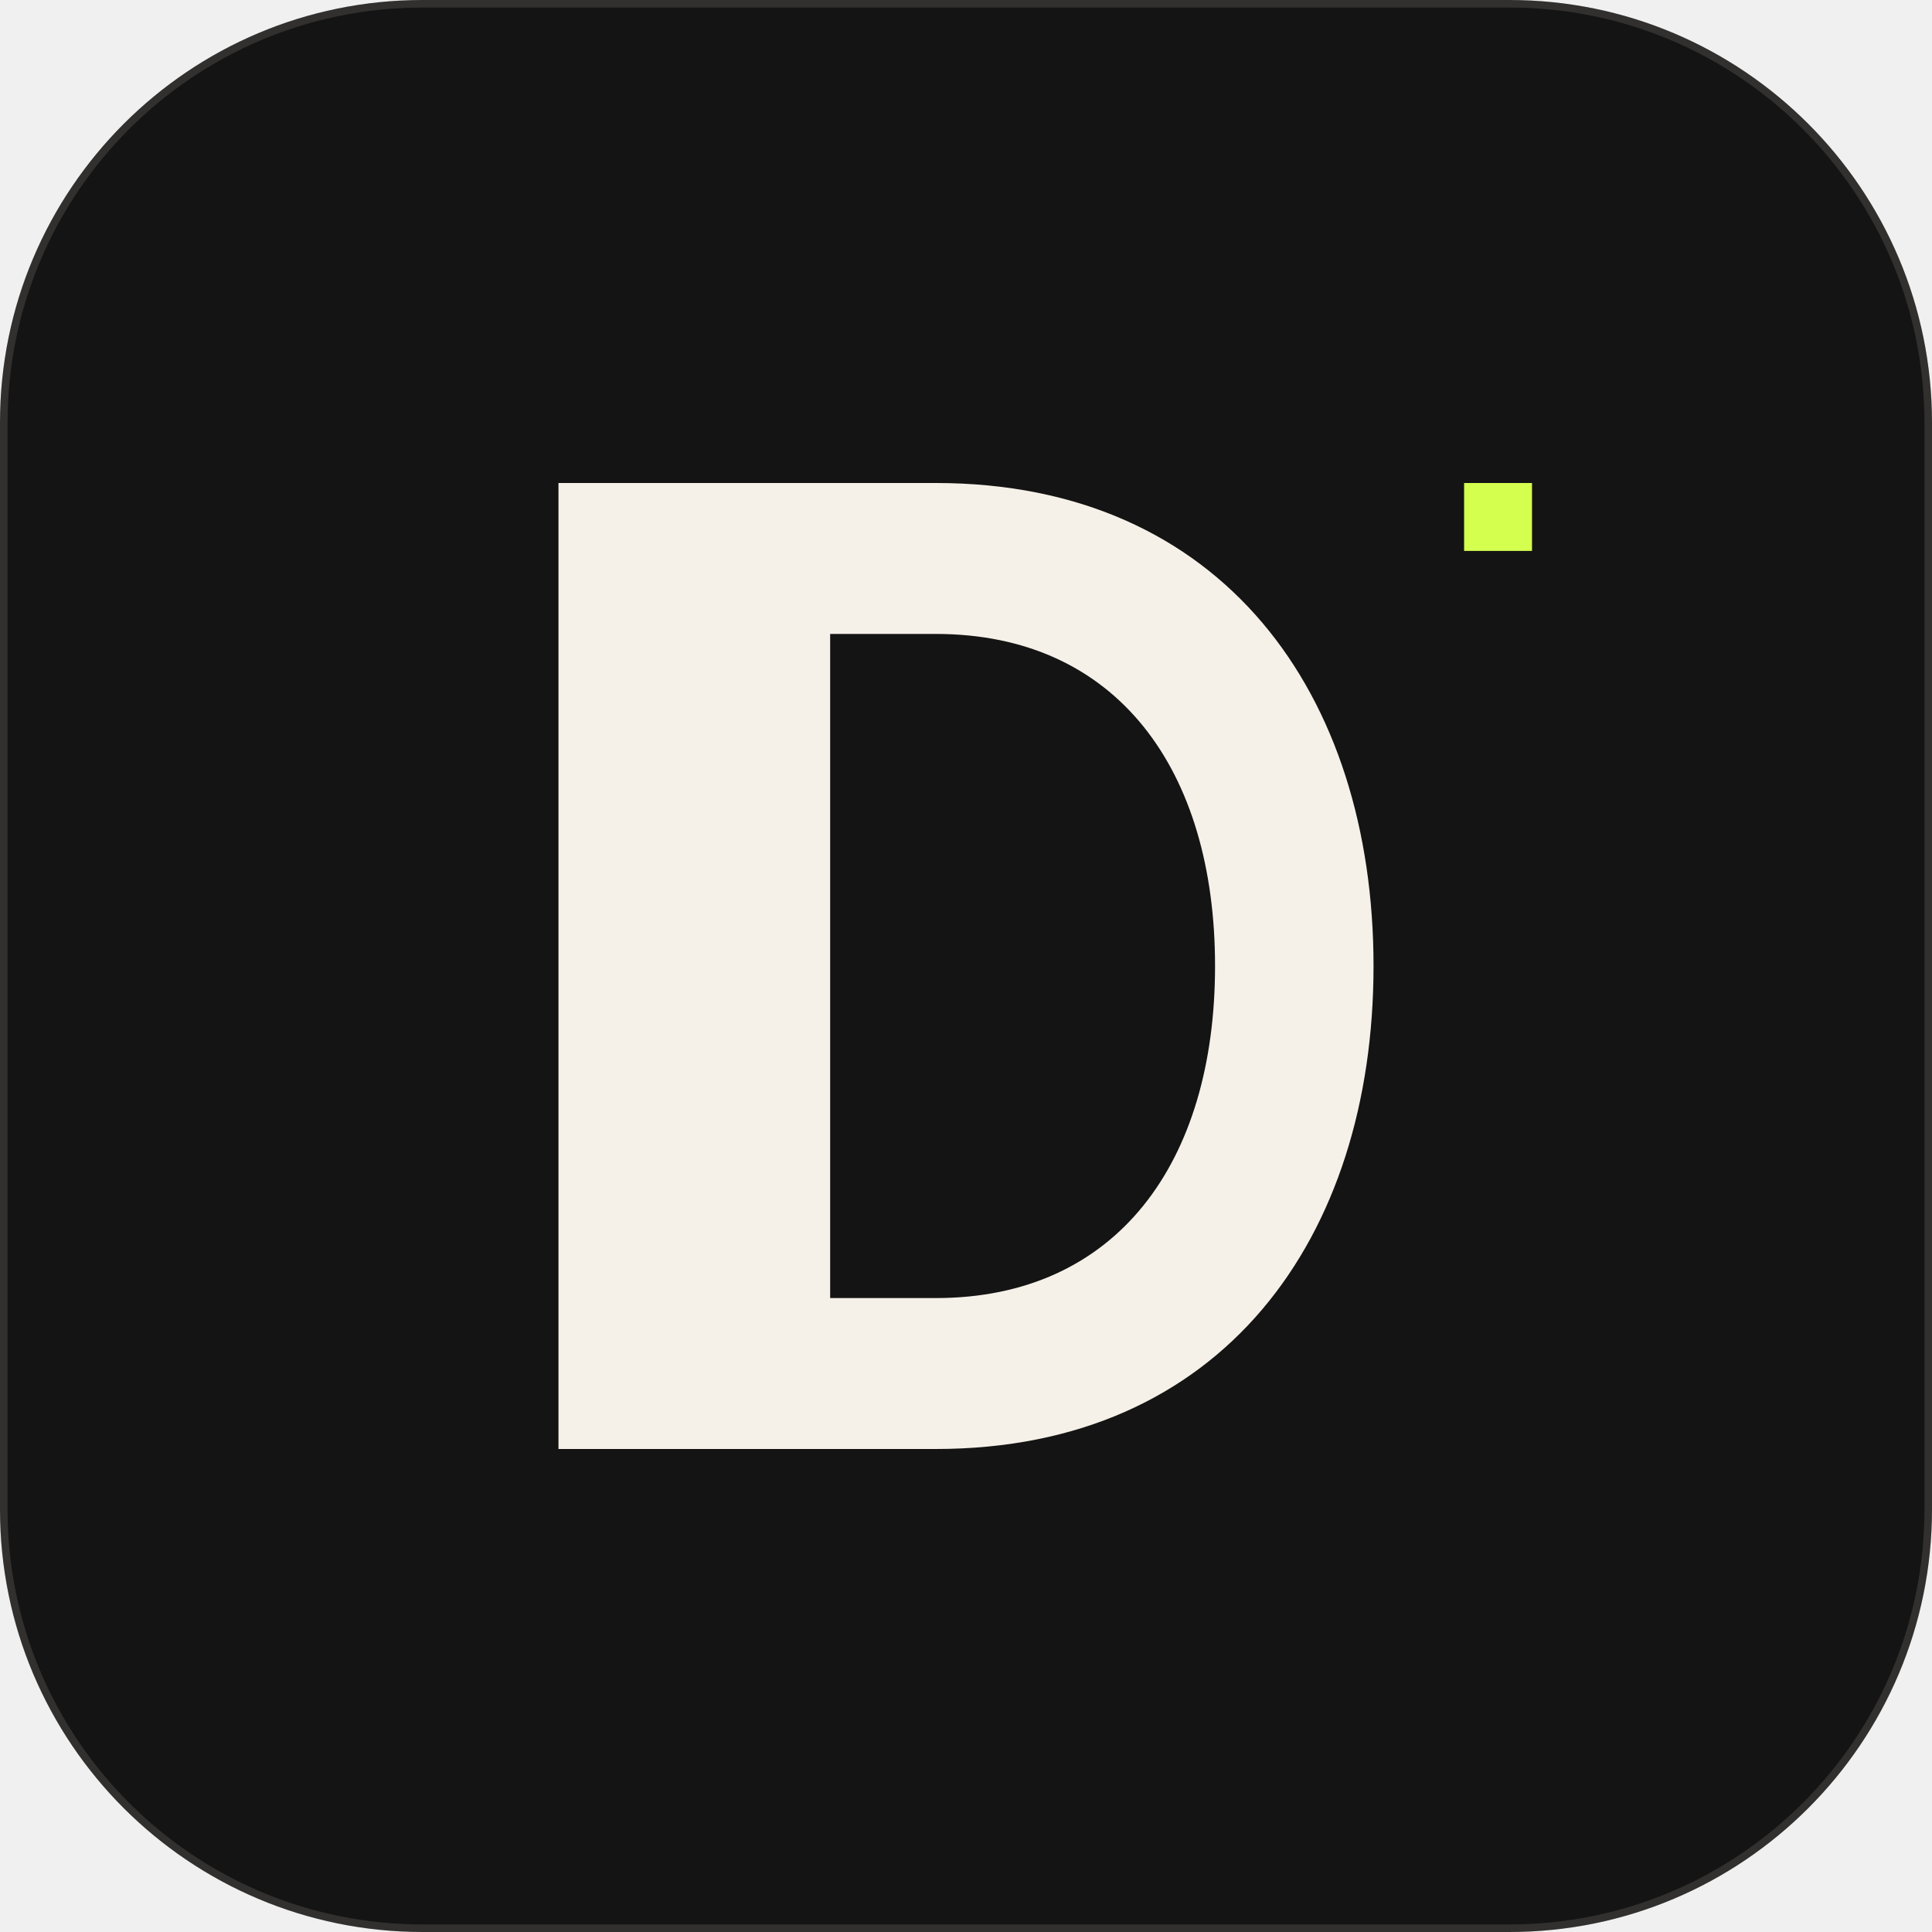
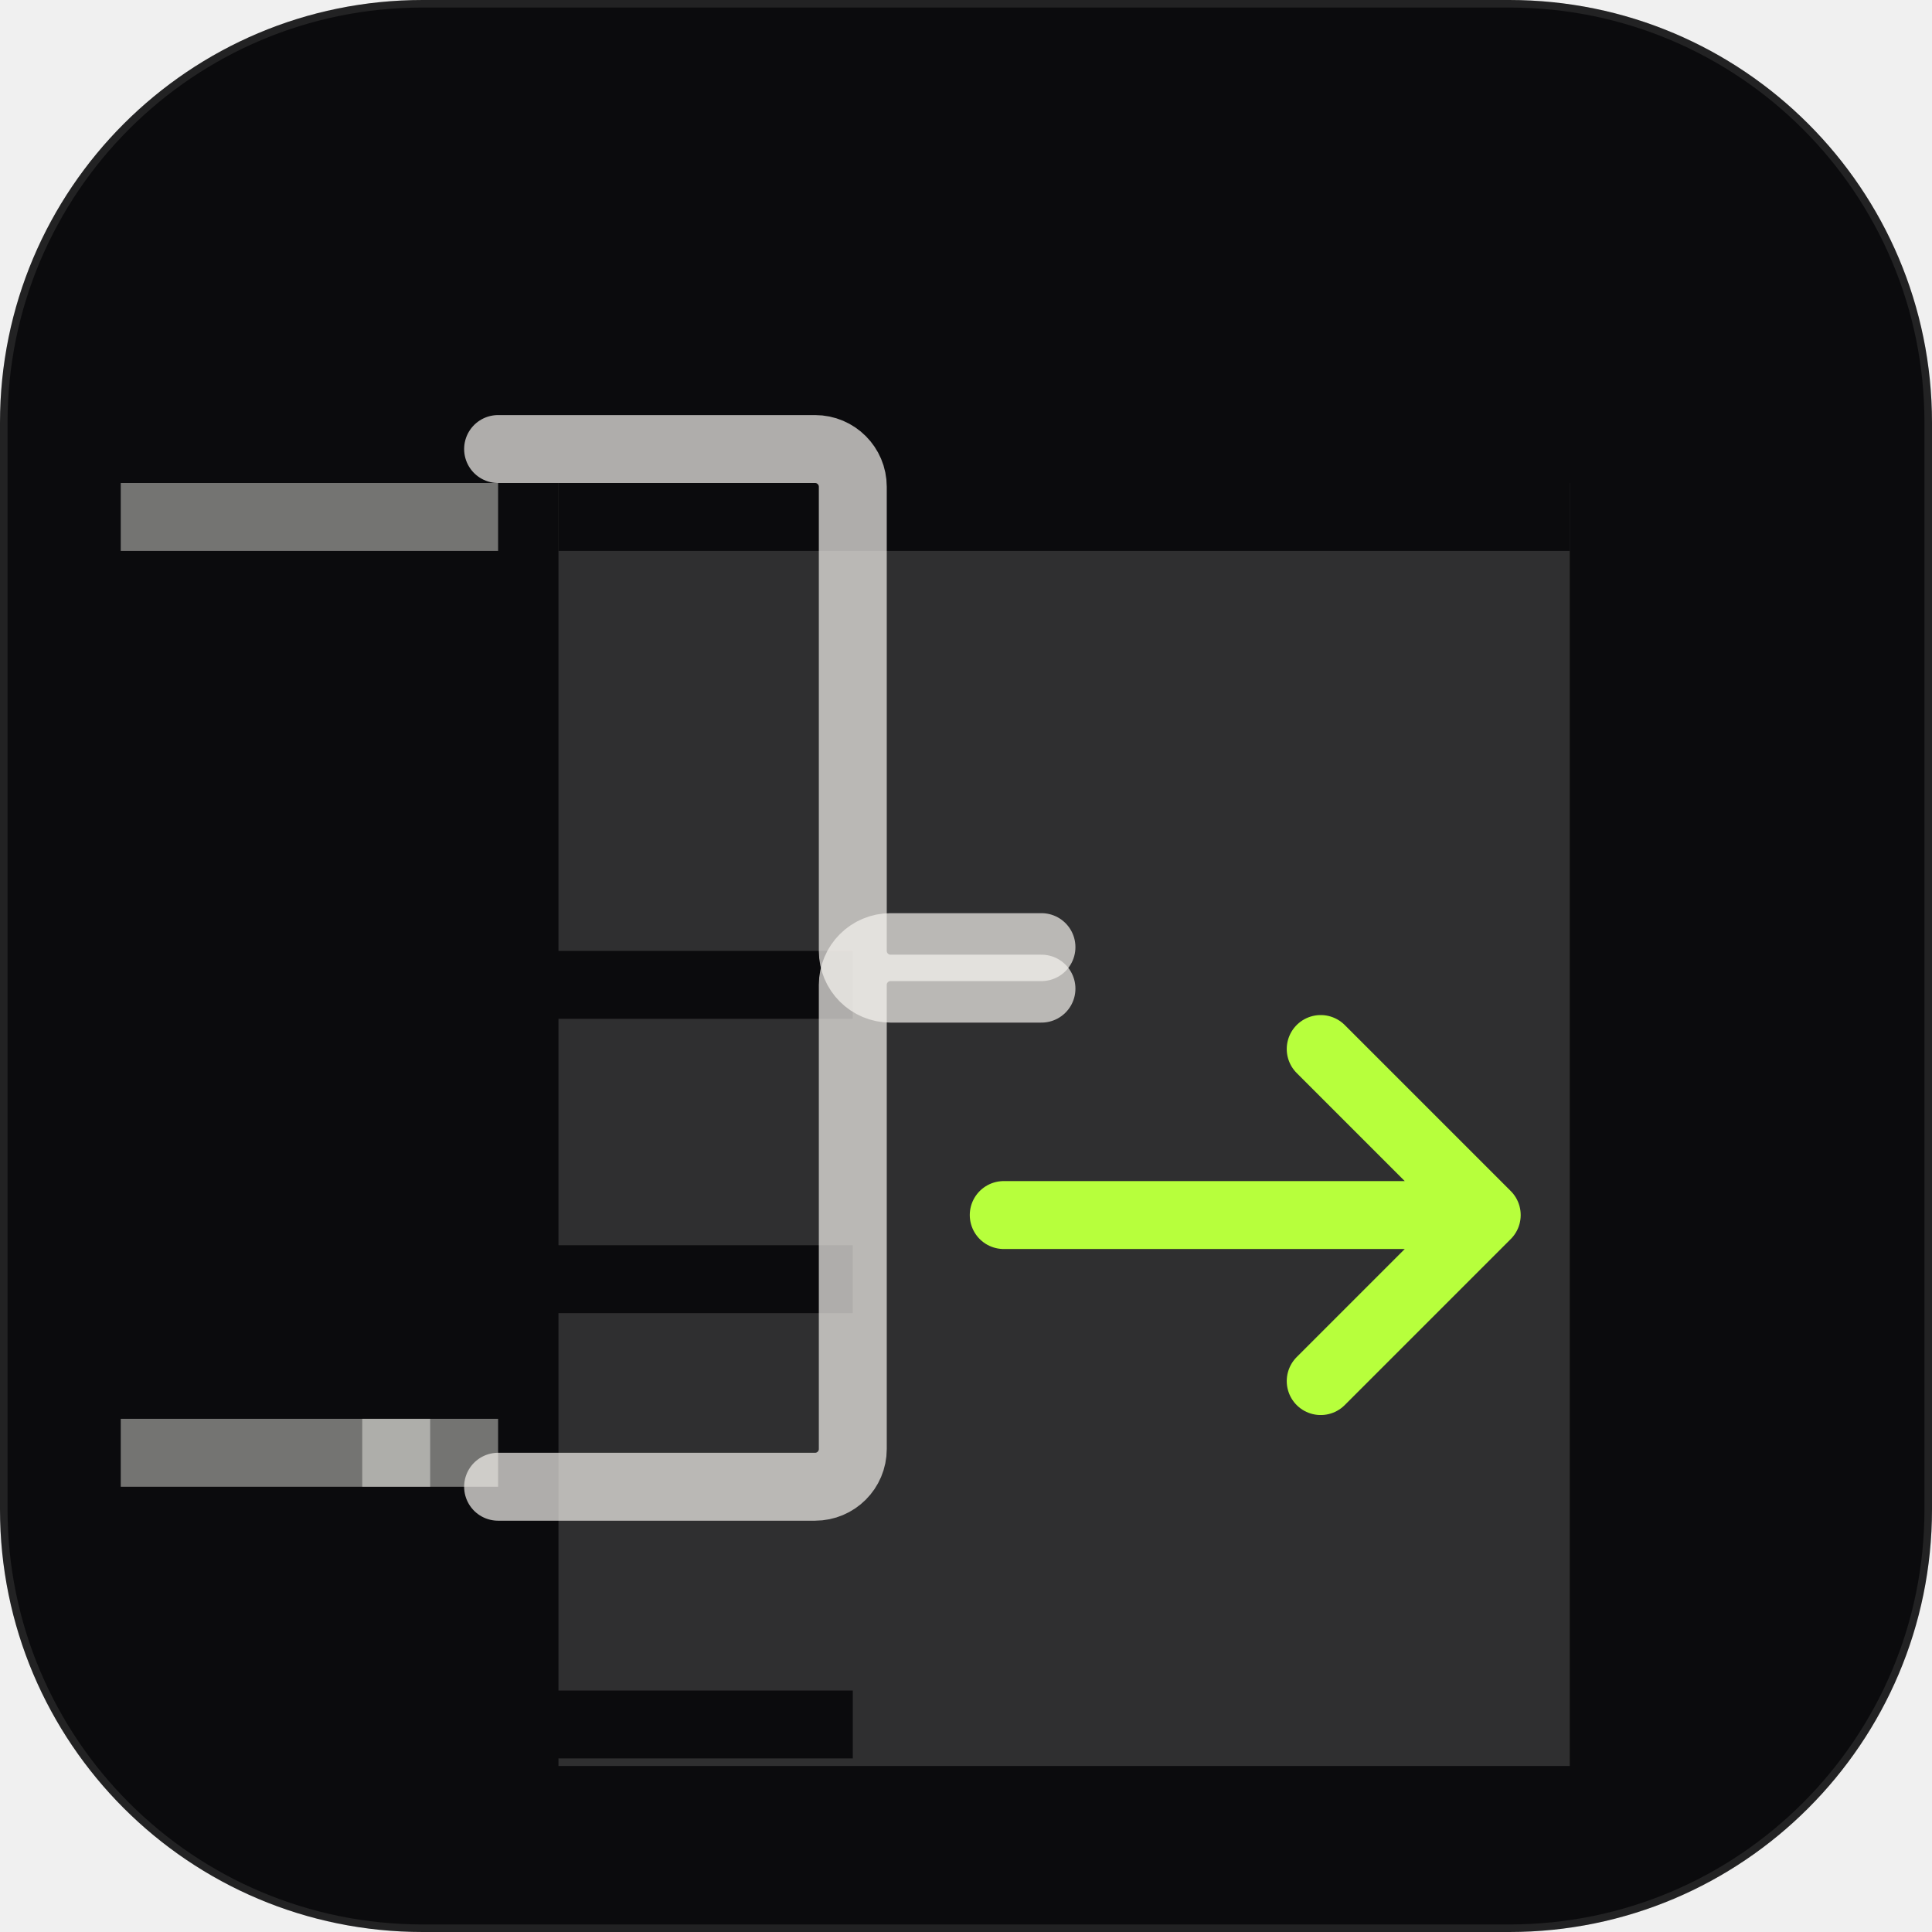
- <svg xmlns="http://www.w3.org/2000/svg" width="512" height="512" viewBox="0 0 512 512">
-   <rect width="512" height="512" rx="112" fill="#141414" />
-   <rect x="1" y="1" width="510" height="510" rx="111" fill="none" stroke="#E8E3D9" stroke-opacity="0.14" stroke-width="2" />
-   <path fill-rule="evenodd" clip-rule="evenodd" d="M148 128h100c76 0 116 56 116 128s-40 128-116 128h-100zM220 168h28c48 0 74 36 74 88s-26 88-74 88h-28z" fill="#F5F1E8" />
-   <rect x="388" y="128" width="18" height="18" fill="#D4FF4F" />
+ <svg xmlns="http://www.w3.org/2000/svg" width="512" height="512" viewBox="0 0 512 512" role="img" aria-label="DealFlow AI">
+   <rect width="512" height="512" rx="112" fill="#0B0B0D" />
+   <rect x="1" y="1" width="510" height="510" rx="111" fill="none" stroke="#F5F3EE" stroke-opacity="0.10" stroke-width="2" />
+   <defs>
+     <mask id="df-cut">
+       <rect width="512" height="512" fill="white" />
+       <rect x="148" y="128" width="268" height="18" fill="black" />
+       <rect x="96" y="252" width="130" height="18" fill="black" />
+       <rect x="96" y="330" width="130" height="18" fill="black" />
+       <rect x="96" y="448" width="130" height="18" fill="black" />
+     </mask>
+   </defs>
+   <rect x="32" y="128" width="100" height="18" fill="#F5F3EE" opacity="0.45" />
+   <rect x="32" y="376" width="100" height="18" fill="#F5F3EE" opacity="0.45" />
+   <rect x="148" y="128" width="268" height="340" fill="#F5F3EE" opacity="0.16" mask="url(#df-cut)" />
+   <path d="M132 119 h84 a10 10 0 0 1 10 10 v123 a10 10 0 0 0 10 10 h40" fill="none" stroke="#F5F3EE" stroke-opacity="0.7" stroke-width="18" stroke-linecap="round" />
+   <path d="M132 394 h84 a10 10 0 0 0 10 -10 v-123 a10 10 0 0 1 10 -10 h40" fill="none" stroke="#F5F3EE" stroke-opacity="0.7" stroke-width="18" stroke-linecap="round" />
+   <path d="M266 322 h128 l-44 -44 M394 322 l-44 44" fill="none" stroke="#B7FF3C" stroke-width="18" stroke-linecap="round" stroke-linejoin="round" />
+   <rect x="96" y="376" width="18" height="18" fill="#F5F3EE" opacity="0.45" />
</svg>
